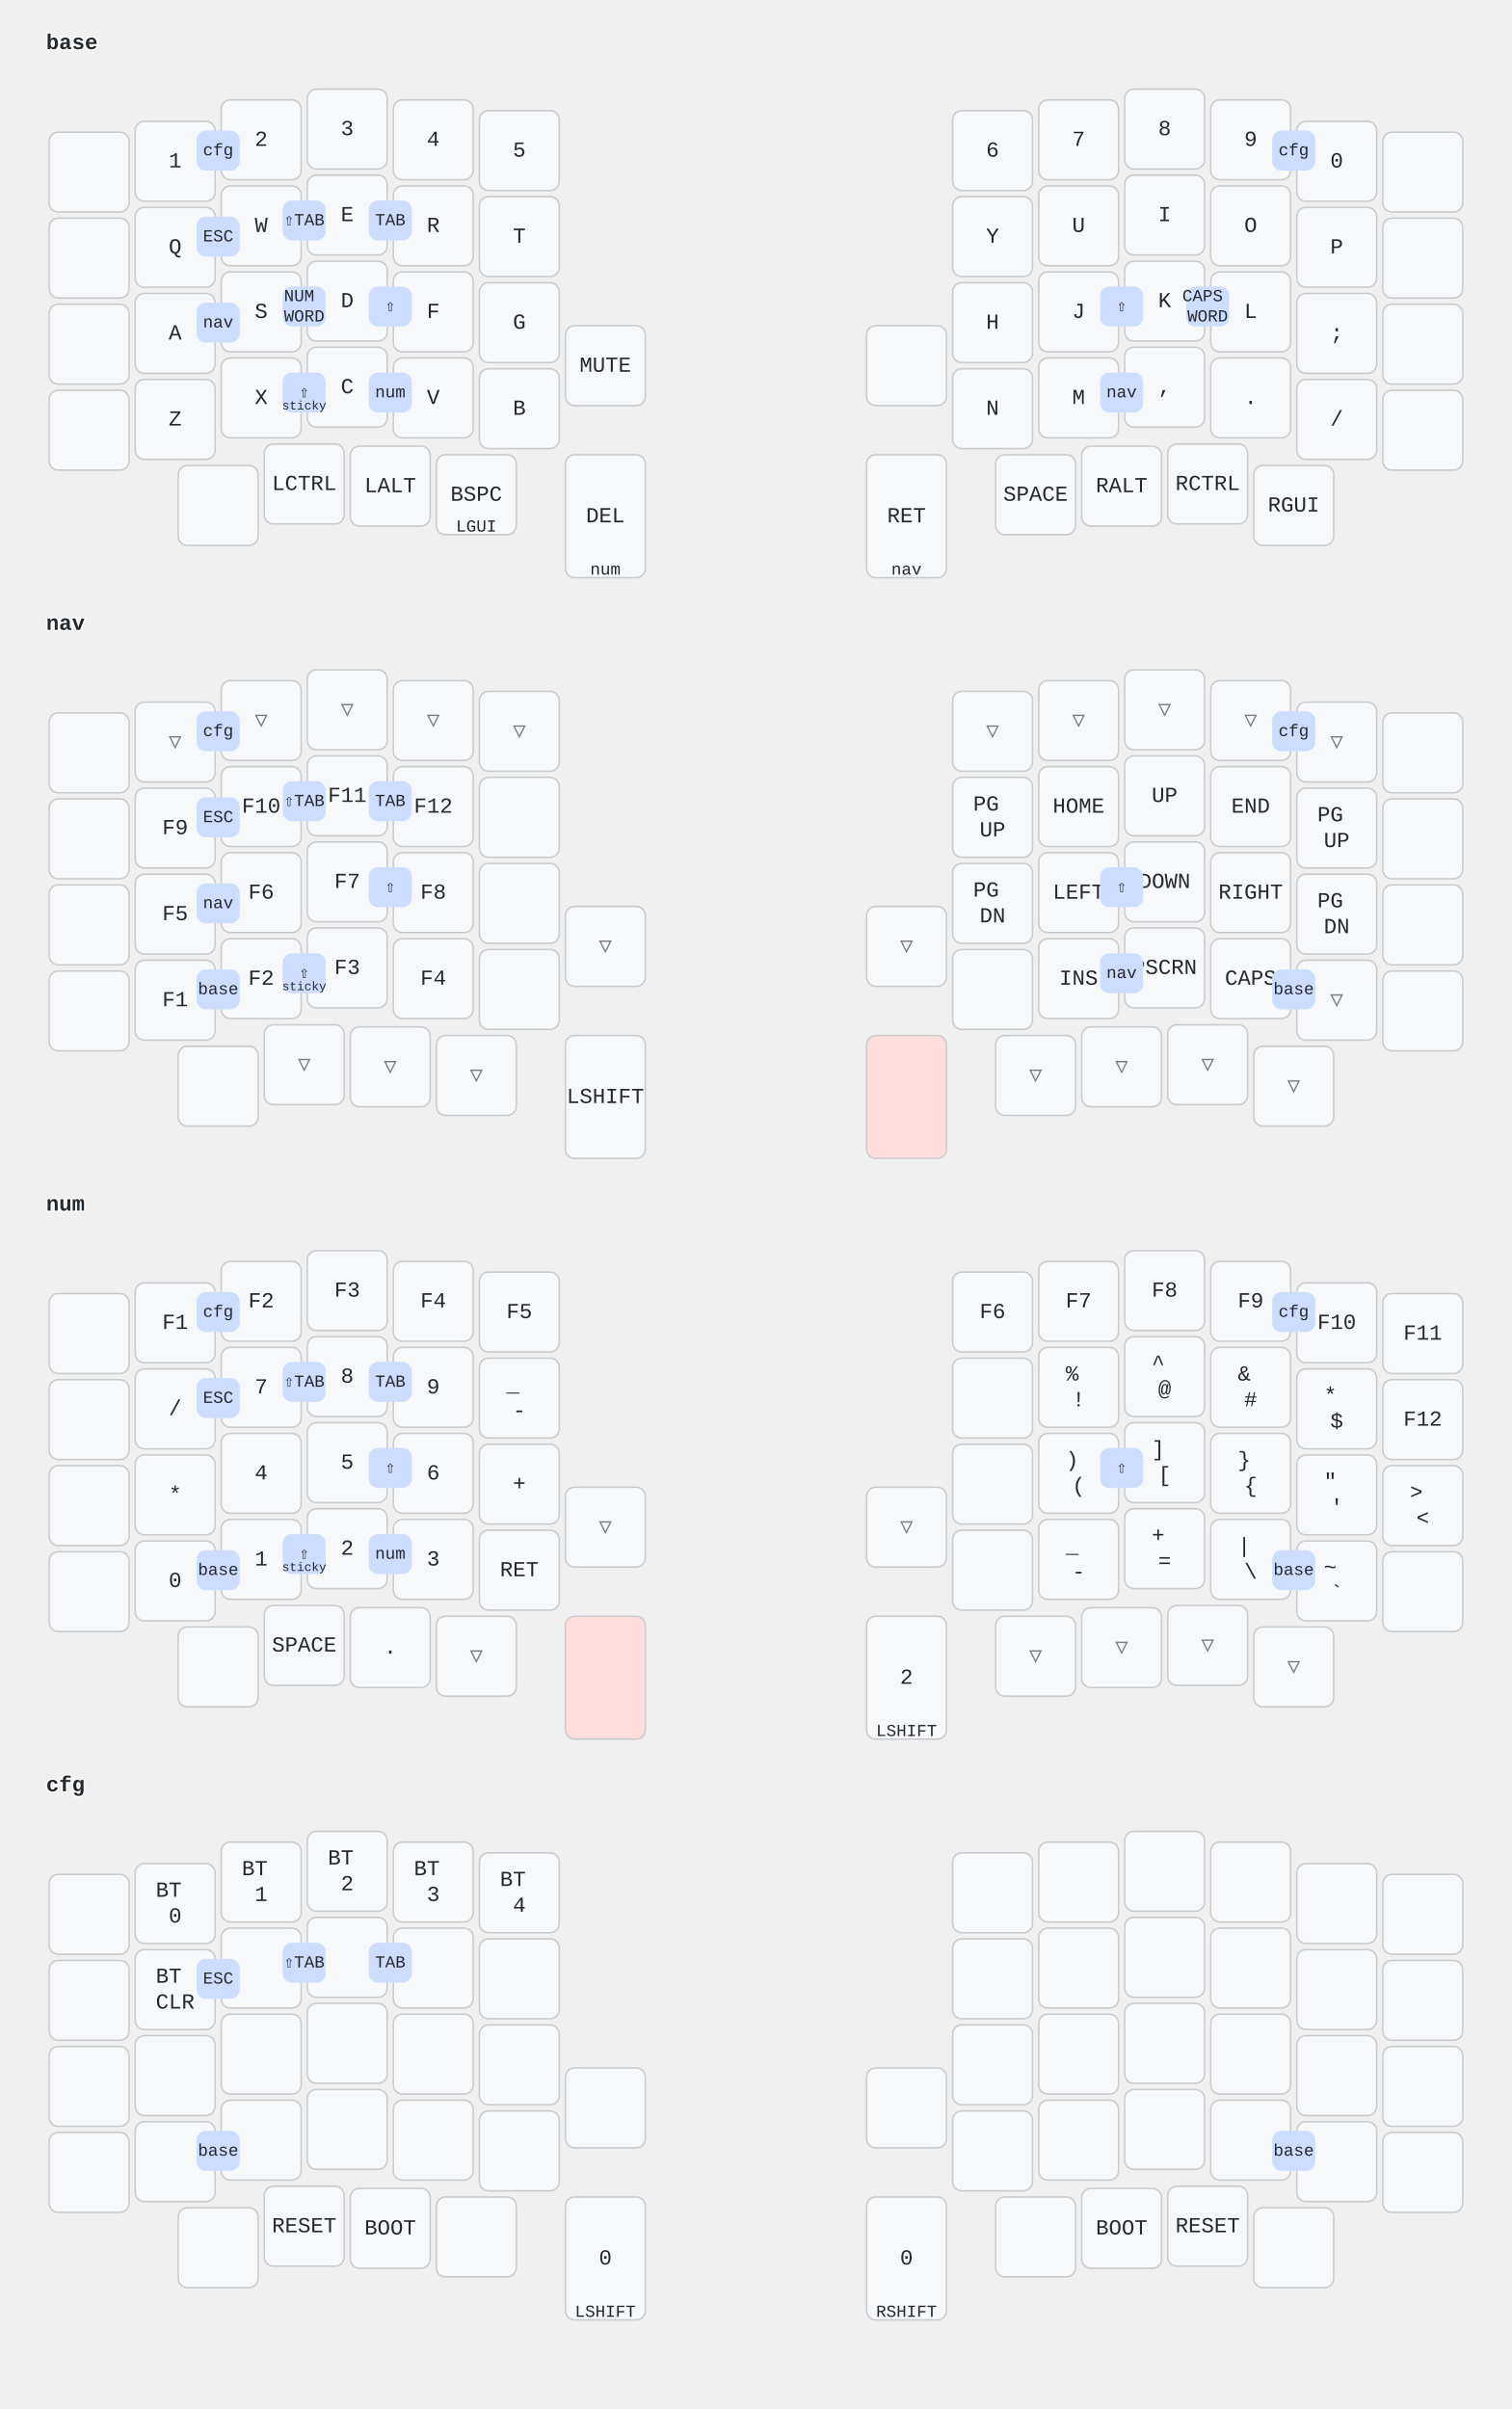
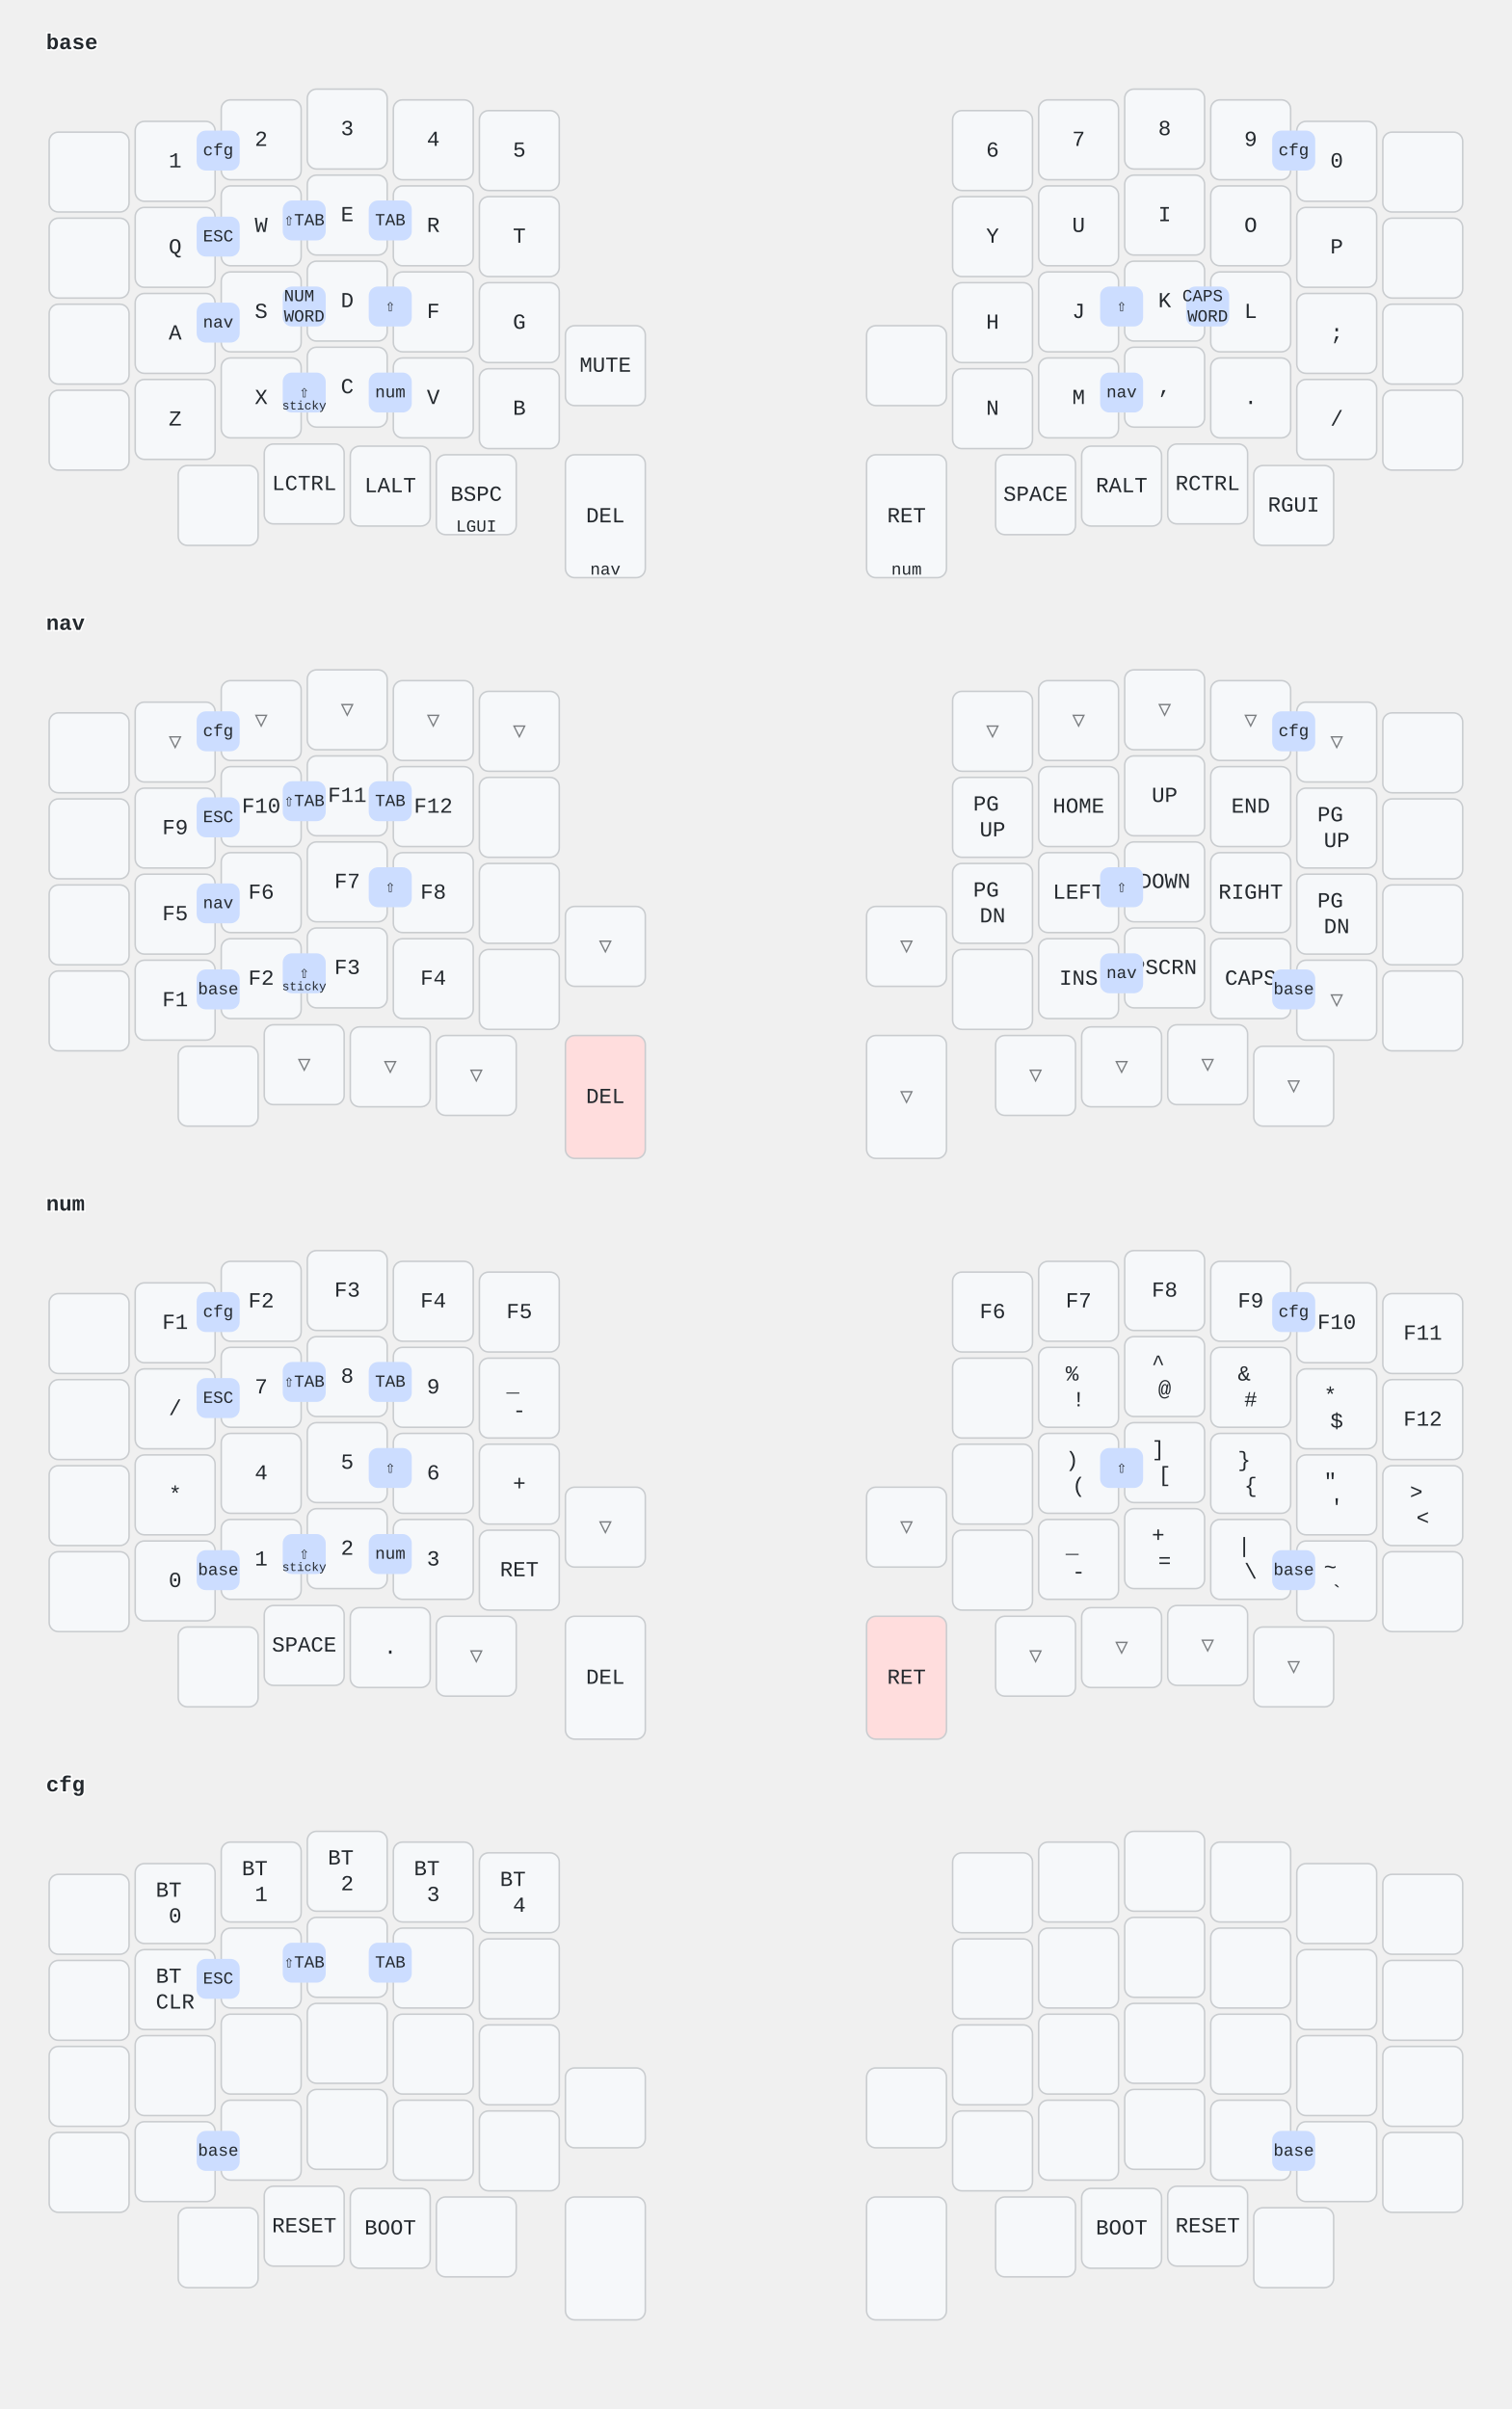
<svg xmlns="http://www.w3.org/2000/svg" width="984.0" height="1568.0" viewBox="0 0 984.0 1568.0" class="keymap">
  <style>/* inherit to force styles through use tags*/
svg path {
    fill: inherit;
}
/* font and background color specifications */
svg.keymap {
    font-family: SFMono-Regular,Consolas,Liberation Mono,Menlo,monospace;
    font-size: 14px;
    font-kerning: normal;
    text-rendering: optimizeLegibility;
    fill: #24292e;
}

/* default key styling */
rect.key {
    fill: #f6f8fa;
    stroke: #c9cccf;
    stroke-width: 1;
}

/* color accent for combo boxes */
rect.combo {
    fill: #cdf;
}

/* color accent for held keys */
rect.held, rect.combo.held {
    fill: #fdd;
}

/* color accent for ghost (optional) keys */
rect.ghost, rect.combo.ghost {
    fill: #ddd;
}

text {
    text-anchor: middle;
    dominant-baseline: middle;
}

/* styling for layer labels */
text.label {
    font-weight: bold;
    text-anchor: start;
    stroke: white;
    stroke-width: 2;
    paint-order: stroke;
}

/* styling for combo tap, and key hold/shifted label text */
text.combo, text.hold, text.shifted {
    font-size: 11px;
}

text.hold {
    text-anchor: middle;
    dominant-baseline: auto;
}

text.shifted {
    text-anchor: middle;
    dominant-baseline: hanging;
}

/* styling for hold/shifted label text in combo box */
text.combo.hold, text.combo.shifted {
    font-size: 8px;
}

/* lighter symbol for transparent keys */
text.trans {
    fill: #7b7e81;
}

/* styling for combo dendrons */
path.combo {
    stroke-width: 1;
    stroke: gray;
    fill: none;
}

/* Start Tabler Icons Cleanup */
/* cannot use height/width with glyphs */
.icon-tabler &gt; path {
    fill: inherit;
    stroke: inherit;
}
/* hide tabler's default box */
.icon-tabler &gt; path[stroke="none"][fill="none"] {
    visibility: collapse;
}
/* End Tabler Icons Cleanup */
</style>
  <g class="layer-base">
    <text x="30.0" y="28.0" class="label">base</text>
    <rect rx="6.0" ry="6.0" x="32.0" y="86.0" width="52.0" height="52.0" class="key" />
    <rect rx="6.0" ry="6.0" x="88.0" y="79.0" width="52.0" height="52.0" class="key" />
    <text x="114.0" y="105.0" class="tap">1</text>
    <rect rx="6.0" ry="6.0" x="144.0" y="65.0" width="52.0" height="52.0" class="key" />
    <text x="170.0" y="91.0" class="tap">2</text>
    <rect rx="6.0" ry="6.0" x="200.0" y="58.0" width="52.0" height="52.0" class="key" />
    <text x="226.0" y="84.0" class="tap">3</text>
    <rect rx="6.0" ry="6.0" x="256.0" y="65.0" width="52.0" height="52.0" class="key" />
    <text x="282.0" y="91.0" class="tap">4</text>
    <rect rx="6.0" ry="6.0" x="312.0" y="72.0" width="52.0" height="52.0" class="key" />
    <text x="338.0" y="98.0" class="tap">5</text>
    <rect rx="6.0" ry="6.0" x="620.0" y="72.0" width="52.0" height="52.0" class="key" />
    <text x="646.0" y="98.0" class="tap">6</text>
    <rect rx="6.0" ry="6.0" x="676.0" y="65.0" width="52.0" height="52.0" class="key" />
    <text x="702.0" y="91.0" class="tap">7</text>
    <rect rx="6.0" ry="6.0" x="732.0" y="58.0" width="52.0" height="52.0" class="key" />
    <text x="758.0" y="84.0" class="tap">8</text>
    <rect rx="6.0" ry="6.0" x="788.0" y="65.0" width="52.0" height="52.0" class="key" />
    <text x="814.0" y="91.0" class="tap">9</text>
    <rect rx="6.0" ry="6.0" x="844.0" y="79.0" width="52.0" height="52.0" class="key" />
    <text x="870.0" y="105.0" class="tap">0</text>
    <rect rx="6.0" ry="6.0" x="900.0" y="86.0" width="52.0" height="52.0" class="key" />
    <rect rx="6.0" ry="6.0" x="32.0" y="142.0" width="52.0" height="52.0" class="key" />
    <rect rx="6.0" ry="6.0" x="88.0" y="135.0" width="52.0" height="52.0" class="key" />
    <text x="114.0" y="161.0" class="tap">Q</text>
    <rect rx="6.0" ry="6.0" x="144.0" y="121.0" width="52.0" height="52.0" class="key" />
    <text x="170.0" y="147.0" class="tap">W</text>
    <rect rx="6.0" ry="6.0" x="200.0" y="114.0" width="52.0" height="52.0" class="key" />
    <text x="226.0" y="140.0" class="tap">E</text>
    <rect rx="6.0" ry="6.0" x="256.0" y="121.0" width="52.0" height="52.0" class="key" />
    <text x="282.0" y="147.0" class="tap">R</text>
    <rect rx="6.0" ry="6.0" x="312.0" y="128.0" width="52.0" height="52.0" class="key" />
    <text x="338.0" y="154.0" class="tap">T</text>
    <rect rx="6.0" ry="6.0" x="620.0" y="128.0" width="52.0" height="52.0" class="key" />
    <text x="646.0" y="154.0" class="tap">Y</text>
    <rect rx="6.0" ry="6.0" x="676.0" y="121.0" width="52.0" height="52.0" class="key" />
    <text x="702.0" y="147.0" class="tap">U</text>
    <rect rx="6.0" ry="6.0" x="732.0" y="114.0" width="52.0" height="52.0" class="key" />
    <text x="758.0" y="140.0" class="tap">I</text>
    <rect rx="6.0" ry="6.0" x="788.0" y="121.0" width="52.0" height="52.0" class="key" />
    <text x="814.0" y="147.0" class="tap">O</text>
    <rect rx="6.0" ry="6.0" x="844.0" y="135.0" width="52.0" height="52.0" class="key" />
    <text x="870.0" y="161.0" class="tap">P</text>
    <rect rx="6.0" ry="6.0" x="900.0" y="142.0" width="52.0" height="52.0" class="key" />
    <rect rx="6.0" ry="6.0" x="32.0" y="198.0" width="52.0" height="52.0" class="key" />
    <rect rx="6.0" ry="6.0" x="88.0" y="191.0" width="52.0" height="52.0" class="key" />
    <text x="114.0" y="217.0" class="tap">A</text>
    <rect rx="6.0" ry="6.0" x="144.0" y="177.0" width="52.0" height="52.0" class="key" />
    <text x="170.0" y="203.0" class="tap">S</text>
    <rect rx="6.0" ry="6.0" x="200.0" y="170.0" width="52.0" height="52.0" class="key" />
    <text x="226.0" y="196.0" class="tap">D</text>
    <rect rx="6.0" ry="6.0" x="256.0" y="177.0" width="52.0" height="52.0" class="key" />
    <text x="282.0" y="203.0" class="tap">F</text>
    <rect rx="6.0" ry="6.0" x="312.0" y="184.0" width="52.0" height="52.0" class="key" />
    <text x="338.0" y="210.0" class="tap">G</text>
    <rect rx="6.0" ry="6.0" x="620.0" y="184.0" width="52.0" height="52.0" class="key" />
    <text x="646.0" y="210.0" class="tap">H</text>
    <rect rx="6.0" ry="6.0" x="676.0" y="177.0" width="52.0" height="52.0" class="key" />
    <text x="702.0" y="203.0" class="tap">J</text>
    <rect rx="6.0" ry="6.0" x="732.0" y="170.0" width="52.0" height="52.0" class="key" />
    <text x="758.0" y="196.0" class="tap">K</text>
    <rect rx="6.0" ry="6.0" x="788.0" y="177.0" width="52.0" height="52.0" class="key" />
    <text x="814.0" y="203.0" class="tap">L</text>
    <rect rx="6.0" ry="6.0" x="844.0" y="191.0" width="52.0" height="52.0" class="key" />
    <text x="870.0" y="217.0" class="tap">;</text>
    <rect rx="6.0" ry="6.0" x="900.0" y="198.0" width="52.0" height="52.0" class="key" />
    <rect rx="6.0" ry="6.0" x="32.0" y="254.0" width="52.0" height="52.0" class="key" />
    <rect rx="6.0" ry="6.0" x="88.0" y="247.0" width="52.0" height="52.0" class="key" />
    <text x="114.0" y="273.0" class="tap">Z</text>
    <rect rx="6.0" ry="6.0" x="144.0" y="233.0" width="52.0" height="52.0" class="key" />
    <text x="170.0" y="259.0" class="tap">X</text>
    <rect rx="6.0" ry="6.0" x="200.0" y="226.0" width="52.0" height="52.0" class="key" />
    <text x="226.0" y="252.0" class="tap">C</text>
    <rect rx="6.0" ry="6.0" x="256.0" y="233.0" width="52.0" height="52.0" class="key" />
    <text x="282.0" y="259.0" class="tap">V</text>
    <rect rx="6.0" ry="6.0" x="312.0" y="240.0" width="52.0" height="52.0" class="key" />
    <text x="338.0" y="266.0" class="tap">B</text>
    <rect rx="6.0" ry="6.0" x="368.0" y="212.0" width="52.0" height="52.0" class="key" />
    <text x="394.0" y="238.0" class="tap">MUTE</text>
    <rect rx="6.0" ry="6.0" x="564.0" y="212.0" width="52.0" height="52.0" class="key" />
    <rect rx="6.0" ry="6.0" x="620.0" y="240.0" width="52.0" height="52.0" class="key" />
    <text x="646.0" y="266.0" class="tap">N</text>
    <rect rx="6.0" ry="6.0" x="676.0" y="233.0" width="52.0" height="52.0" class="key" />
    <text x="702.0" y="259.0" class="tap">M</text>
    <rect rx="6.0" ry="6.0" x="732.0" y="226.0" width="52.0" height="52.0" class="key" />
    <text x="758.0" y="252.0" class="tap">,</text>
    <rect rx="6.0" ry="6.0" x="788.0" y="233.0" width="52.0" height="52.0" class="key" />
    <text x="814.0" y="259.0" class="tap">.</text>
    <rect rx="6.0" ry="6.0" x="844.0" y="247.0" width="52.0" height="52.0" class="key" />
    <text x="870.0" y="273.0" class="tap">/</text>
    <rect rx="6.0" ry="6.0" x="900.0" y="254.0" width="52.0" height="52.0" class="key" />
    <rect rx="6.0" ry="6.0" x="116.0" y="303.0" width="52.0" height="52.0" class="key" />
    <rect rx="6.0" ry="6.0" x="172.0" y="289.0" width="52.0" height="52.0" class="key" />
    <text x="198.0" y="315.0" class="tap">LCTRL</text>
    <rect rx="6.0" ry="6.0" x="228.0" y="290.4" width="52.0" height="52.0" class="key" />
    <text x="254.0" y="316.4" class="tap">LALT</text>
    <rect rx="6.0" ry="6.0" x="284.0" y="296.0" width="52.0" height="52.0" class="key" />
    <text x="310.0" y="322.0" class="tap">BSPC</text>
    <text x="310.0" y="346.0" class="hold">LGUI</text>
    <rect rx="6.0" ry="6.0" x="368.0" y="296.0" width="52.0" height="80.0" class="key" />
    <text x="394.0" y="336.0" class="tap">DEL</text>
-     <text x="394.0" y="374.0" class="hold">num</text>
+     <text x="394.0" y="374.0" class="hold">nav</text>
    <rect rx="6.0" ry="6.0" x="564.0" y="296.0" width="52.0" height="80.0" class="key" />
    <text x="590.0" y="336.0" class="tap">RET</text>
-     <text x="590.0" y="374.0" class="hold">nav</text>
+     <text x="590.0" y="374.0" class="hold">num</text>
    <rect rx="6.0" ry="6.0" x="648.0" y="296.0" width="52.0" height="52.0" class="key" />
    <text x="674.0" y="322.0" class="tap">SPACE</text>
    <rect rx="6.0" ry="6.0" x="704.0" y="290.4" width="52.0" height="52.0" class="key" />
    <text x="730.0" y="316.4" class="tap">RALT</text>
    <rect rx="6.0" ry="6.0" x="760.0" y="289.0" width="52.0" height="52.0" class="key" />
    <text x="786.0" y="315.0" class="tap">RCTRL</text>
    <rect rx="6.0" ry="6.0" x="816.0" y="303.0" width="52.0" height="52.0" class="key" />
    <text x="842.0" y="329.0" class="tap">RGUI</text>
    <rect rx="6.0" ry="6.0" x="240.0" y="130.5" width="28.0" height="26.0" class="combo" />
    <text x="254.0" y="143.5" class="combo tap">TAB</text>
    <rect rx="6.0" ry="6.0" x="184.0" y="130.5" width="28.0" height="26.0" class="combo" />
    <text x="198.0" y="143.5" class="combo tap">⇧TAB</text>
    <rect rx="6.0" ry="6.0" x="128.0" y="141.0" width="28.0" height="26.0" class="combo" />
    <text x="142.0" y="154.0" class="combo tap">ESC</text>
    <rect rx="6.0" ry="6.0" x="772.0" y="186.5" width="28.0" height="26.0" class="combo" />
    <text x="786.0" y="199.5" class="combo tap">
      <tspan x="786.0" dy="-0.6em">CAPS</tspan>
      <tspan x="786.0" dy="1.2em">WORD</tspan>
    </text>
    <rect rx="6.0" ry="6.0" x="184.0" y="186.5" width="28.0" height="26.0" class="combo" />
    <text x="198.0" y="199.5" class="combo tap">
      <tspan x="198.0" dy="-0.6em">NUM</tspan>
      <tspan x="198.0" dy="1.2em">WORD</tspan>
    </text>
    <rect rx="6.0" ry="6.0" x="240.0" y="186.5" width="28.0" height="26.0" class="combo" />
    <text x="254.0" y="199.5" class="combo tap">⇧</text>
    <rect rx="6.0" ry="6.0" x="184.0" y="242.5" width="28.0" height="26.0" class="combo" />
    <text x="198.0" y="255.5" class="combo tap">⇧</text>
    <text x="198.0" y="266.5" class="combo hold">sticky</text>
    <rect rx="6.0" ry="6.0" x="716.0" y="186.5" width="28.0" height="26.0" class="combo" />
    <text x="730.0" y="199.5" class="combo tap">⇧</text>
    <rect rx="6.0" ry="6.0" x="128.0" y="85.0" width="28.0" height="26.0" class="combo" />
    <text x="142.0" y="98.0" class="combo tap">cfg</text>
    <rect rx="6.0" ry="6.0" x="828.0" y="85.0" width="28.0" height="26.0" class="combo" />
    <text x="842.0" y="98.0" class="combo tap">cfg</text>
    <rect rx="6.0" ry="6.0" x="128.0" y="197.0" width="28.0" height="26.0" class="combo" />
    <text x="142.0" y="210.0" class="combo tap">nav</text>
    <rect rx="6.0" ry="6.0" x="716.0" y="242.5" width="28.0" height="26.0" class="combo" />
    <text x="730.0" y="255.5" class="combo tap">nav</text>
    <rect rx="6.0" ry="6.0" x="240.0" y="242.5" width="28.0" height="26.0" class="combo" />
    <text x="254.0" y="255.5" class="combo tap">num</text>
  </g>
  <g class="layer-nav">
    <text x="30.0" y="406.0" class="label">nav</text>
    <rect rx="6.0" ry="6.0" x="32.0" y="464.0" width="52.0" height="52.0" class="key" />
    <rect rx="6.0" ry="6.0" x="88.0" y="457.0" width="52.0" height="52.0" class="trans key" />
    <text x="114.0" y="483.0" class="trans tap">▽</text>
    <rect rx="6.0" ry="6.0" x="144.0" y="443.0" width="52.0" height="52.0" class="trans key" />
    <text x="170.0" y="469.0" class="trans tap">▽</text>
    <rect rx="6.0" ry="6.0" x="200.0" y="436.0" width="52.0" height="52.0" class="trans key" />
    <text x="226.0" y="462.0" class="trans tap">▽</text>
    <rect rx="6.0" ry="6.0" x="256.0" y="443.0" width="52.0" height="52.0" class="trans key" />
    <text x="282.0" y="469.0" class="trans tap">▽</text>
    <rect rx="6.0" ry="6.0" x="312.0" y="450.0" width="52.0" height="52.0" class="trans key" />
    <text x="338.0" y="476.0" class="trans tap">▽</text>
    <rect rx="6.0" ry="6.0" x="620.0" y="450.0" width="52.0" height="52.0" class="trans key" />
    <text x="646.0" y="476.0" class="trans tap">▽</text>
    <rect rx="6.0" ry="6.0" x="676.0" y="443.0" width="52.0" height="52.0" class="trans key" />
    <text x="702.0" y="469.0" class="trans tap">▽</text>
    <rect rx="6.0" ry="6.0" x="732.0" y="436.0" width="52.0" height="52.0" class="trans key" />
    <text x="758.0" y="462.0" class="trans tap">▽</text>
    <rect rx="6.0" ry="6.0" x="788.0" y="443.0" width="52.0" height="52.0" class="trans key" />
    <text x="814.0" y="469.0" class="trans tap">▽</text>
    <rect rx="6.0" ry="6.0" x="844.0" y="457.0" width="52.0" height="52.0" class="trans key" />
    <text x="870.0" y="483.0" class="trans tap">▽</text>
    <rect rx="6.0" ry="6.0" x="900.0" y="464.0" width="52.0" height="52.0" class="key" />
    <rect rx="6.0" ry="6.0" x="32.0" y="520.0" width="52.0" height="52.0" class="key" />
    <rect rx="6.0" ry="6.0" x="88.0" y="513.0" width="52.0" height="52.0" class="key" />
    <text x="114.0" y="539.0" class="tap">F9</text>
    <rect rx="6.0" ry="6.0" x="144.0" y="499.0" width="52.0" height="52.0" class="key" />
    <text x="170.0" y="525.0" class="tap">F10</text>
    <rect rx="6.0" ry="6.0" x="200.0" y="492.0" width="52.0" height="52.0" class="key" />
    <text x="226.0" y="518.0" class="tap">F11</text>
    <rect rx="6.0" ry="6.0" x="256.0" y="499.0" width="52.0" height="52.0" class="key" />
    <text x="282.0" y="525.0" class="tap">F12</text>
    <rect rx="6.0" ry="6.0" x="312.0" y="506.0" width="52.0" height="52.0" class="key" />
    <rect rx="6.0" ry="6.0" x="620.0" y="506.0" width="52.0" height="52.0" class="key" />
    <text x="646.0" y="532.0" class="tap">
      <tspan x="646.0" dy="-0.6em">PG</tspan>
      <tspan x="646.0" dy="1.2em">UP</tspan>
    </text>
    <rect rx="6.0" ry="6.0" x="676.0" y="499.0" width="52.0" height="52.0" class="key" />
    <text x="702.0" y="525.0" class="tap">HOME</text>
    <rect rx="6.0" ry="6.0" x="732.0" y="492.0" width="52.0" height="52.0" class="key" />
    <text x="758.0" y="518.0" class="tap">UP</text>
    <rect rx="6.0" ry="6.0" x="788.0" y="499.0" width="52.0" height="52.0" class="key" />
    <text x="814.0" y="525.0" class="tap">END</text>
    <rect rx="6.0" ry="6.0" x="844.0" y="513.0" width="52.0" height="52.0" class="key" />
    <text x="870.0" y="539.0" class="tap">
      <tspan x="870.0" dy="-0.6em">PG</tspan>
      <tspan x="870.0" dy="1.2em">UP</tspan>
    </text>
    <rect rx="6.0" ry="6.0" x="900.0" y="520.0" width="52.0" height="52.0" class="key" />
    <rect rx="6.0" ry="6.0" x="32.0" y="576.0" width="52.0" height="52.0" class="key" />
    <rect rx="6.0" ry="6.0" x="88.0" y="569.0" width="52.0" height="52.0" class="key" />
    <text x="114.0" y="595.0" class="tap">F5</text>
    <rect rx="6.0" ry="6.0" x="144.0" y="555.0" width="52.0" height="52.0" class="key" />
    <text x="170.0" y="581.0" class="tap">F6</text>
    <rect rx="6.0" ry="6.0" x="200.0" y="548.0" width="52.0" height="52.0" class="key" />
    <text x="226.0" y="574.0" class="tap">F7</text>
    <rect rx="6.0" ry="6.0" x="256.0" y="555.0" width="52.0" height="52.0" class="key" />
    <text x="282.0" y="581.0" class="tap">F8</text>
    <rect rx="6.0" ry="6.0" x="312.0" y="562.0" width="52.0" height="52.0" class="key" />
    <rect rx="6.0" ry="6.0" x="620.0" y="562.0" width="52.0" height="52.0" class="key" />
    <text x="646.0" y="588.0" class="tap">
      <tspan x="646.0" dy="-0.6em">PG</tspan>
      <tspan x="646.0" dy="1.2em">DN</tspan>
    </text>
    <rect rx="6.0" ry="6.0" x="676.0" y="555.0" width="52.0" height="52.0" class="key" />
    <text x="702.0" y="581.0" class="tap">LEFT</text>
    <rect rx="6.0" ry="6.0" x="732.0" y="548.0" width="52.0" height="52.0" class="key" />
    <text x="758.0" y="574.0" class="tap">DOWN</text>
    <rect rx="6.0" ry="6.0" x="788.0" y="555.0" width="52.0" height="52.0" class="key" />
    <text x="814.0" y="581.0" class="tap">RIGHT</text>
    <rect rx="6.0" ry="6.0" x="844.0" y="569.0" width="52.0" height="52.0" class="key" />
    <text x="870.0" y="595.0" class="tap">
      <tspan x="870.0" dy="-0.6em">PG</tspan>
      <tspan x="870.0" dy="1.2em">DN</tspan>
    </text>
    <rect rx="6.0" ry="6.0" x="900.0" y="576.0" width="52.0" height="52.0" class="key" />
    <rect rx="6.0" ry="6.0" x="32.0" y="632.0" width="52.0" height="52.0" class="key" />
    <rect rx="6.0" ry="6.0" x="88.0" y="625.0" width="52.0" height="52.0" class="key" />
    <text x="114.0" y="651.0" class="tap">F1</text>
    <rect rx="6.0" ry="6.0" x="144.0" y="611.0" width="52.0" height="52.0" class="key" />
    <text x="170.0" y="637.0" class="tap">F2</text>
    <rect rx="6.0" ry="6.0" x="200.0" y="604.0" width="52.0" height="52.0" class="key" />
    <text x="226.0" y="630.0" class="tap">F3</text>
    <rect rx="6.0" ry="6.0" x="256.0" y="611.0" width="52.0" height="52.0" class="key" />
    <text x="282.0" y="637.0" class="tap">F4</text>
    <rect rx="6.0" ry="6.0" x="312.0" y="618.0" width="52.0" height="52.0" class="key" />
    <rect rx="6.0" ry="6.0" x="368.0" y="590.0" width="52.0" height="52.0" class="trans key" />
    <text x="394.0" y="616.0" class="trans tap">▽</text>
    <rect rx="6.0" ry="6.0" x="564.0" y="590.0" width="52.0" height="52.0" class="trans key" />
    <text x="590.0" y="616.0" class="trans tap">▽</text>
    <rect rx="6.0" ry="6.0" x="620.0" y="618.0" width="52.0" height="52.0" class="key" />
    <rect rx="6.0" ry="6.0" x="676.0" y="611.0" width="52.0" height="52.0" class="key" />
    <text x="702.0" y="637.0" class="tap">INS</text>
    <rect rx="6.0" ry="6.0" x="732.0" y="604.0" width="52.0" height="52.0" class="key" />
    <text x="758.0" y="630.0" class="tap">PSCRN</text>
    <rect rx="6.0" ry="6.0" x="788.0" y="611.0" width="52.0" height="52.0" class="key" />
    <text x="814.0" y="637.0" class="tap">CAPS</text>
    <rect rx="6.0" ry="6.0" x="844.0" y="625.0" width="52.0" height="52.0" class="trans key" />
    <text x="870.0" y="651.0" class="trans tap">▽</text>
    <rect rx="6.0" ry="6.0" x="900.0" y="632.0" width="52.0" height="52.0" class="key" />
    <rect rx="6.0" ry="6.0" x="116.0" y="681.0" width="52.0" height="52.0" class="key" />
    <rect rx="6.0" ry="6.0" x="172.0" y="667.0" width="52.0" height="52.0" class="trans key" />
    <text x="198.0" y="693.0" class="trans tap">▽</text>
    <rect rx="6.0" ry="6.0" x="228.0" y="668.4" width="52.0" height="52.0" class="trans key" />
    <text x="254.0" y="694.4" class="trans tap">▽</text>
    <rect rx="6.0" ry="6.0" x="284.0" y="674.0" width="52.0" height="52.0" class="trans key" />
    <text x="310.0" y="700.0" class="trans tap">▽</text>
-     <rect rx="6.0" ry="6.0" x="368.0" y="674.0" width="52.0" height="80.0" class="key" />
-     <text x="394.0" y="714.0" class="tap">LSHIFT</text>
-     <rect rx="6.0" ry="6.0" x="564.0" y="674.0" width="52.0" height="80.0" class="held key" />
+     <rect rx="6.0" ry="6.0" x="368.0" y="674.0" width="52.0" height="80.0" class="held key" />
+     <text x="394.0" y="714.0" class="held tap">DEL</text>
+     <rect rx="6.0" ry="6.0" x="564.0" y="674.0" width="52.0" height="80.0" class="trans key" />
+     <text x="590.0" y="714.0" class="trans tap">▽</text>
    <rect rx="6.0" ry="6.0" x="648.0" y="674.0" width="52.0" height="52.0" class="trans key" />
    <text x="674.0" y="700.0" class="trans tap">▽</text>
    <rect rx="6.0" ry="6.0" x="704.0" y="668.4" width="52.0" height="52.0" class="trans key" />
    <text x="730.0" y="694.4" class="trans tap">▽</text>
    <rect rx="6.0" ry="6.0" x="760.0" y="667.0" width="52.0" height="52.0" class="trans key" />
    <text x="786.0" y="693.0" class="trans tap">▽</text>
    <rect rx="6.0" ry="6.0" x="816.0" y="681.0" width="52.0" height="52.0" class="trans key" />
    <text x="842.0" y="707.0" class="trans tap">▽</text>
    <rect rx="6.0" ry="6.0" x="240.0" y="508.5" width="28.0" height="26.0" class="combo" />
    <text x="254.0" y="521.5" class="combo tap">TAB</text>
    <rect rx="6.0" ry="6.0" x="184.0" y="508.5" width="28.0" height="26.0" class="combo" />
    <text x="198.0" y="521.5" class="combo tap">⇧TAB</text>
    <rect rx="6.0" ry="6.0" x="128.0" y="519.0" width="28.0" height="26.0" class="combo" />
    <text x="142.0" y="532.0" class="combo tap">ESC</text>
    <rect rx="6.0" ry="6.0" x="240.0" y="564.5" width="28.0" height="26.0" class="combo" />
    <text x="254.0" y="577.5" class="combo tap">⇧</text>
    <rect rx="6.0" ry="6.0" x="184.0" y="620.5" width="28.0" height="26.0" class="combo" />
    <text x="198.0" y="633.5" class="combo tap">⇧</text>
    <text x="198.0" y="644.5" class="combo hold">sticky</text>
    <rect rx="6.0" ry="6.0" x="716.0" y="564.5" width="28.0" height="26.0" class="combo" />
    <text x="730.0" y="577.5" class="combo tap">⇧</text>
    <rect rx="6.0" ry="6.0" x="128.0" y="463.0" width="28.0" height="26.0" class="combo" />
    <text x="142.0" y="476.0" class="combo tap">cfg</text>
    <rect rx="6.0" ry="6.0" x="828.0" y="463.0" width="28.0" height="26.0" class="combo" />
    <text x="842.0" y="476.0" class="combo tap">cfg</text>
    <rect rx="6.0" ry="6.0" x="128.0" y="631.0" width="28.0" height="26.0" class="combo" />
    <text x="142.0" y="644.0" class="combo tap">base</text>
    <rect rx="6.0" ry="6.0" x="828.0" y="631.0" width="28.0" height="26.0" class="combo" />
    <text x="842.0" y="644.0" class="combo tap">base</text>
    <rect rx="6.0" ry="6.0" x="128.0" y="575.0" width="28.0" height="26.0" class="combo" />
    <text x="142.0" y="588.0" class="combo tap">nav</text>
    <rect rx="6.0" ry="6.0" x="716.0" y="620.5" width="28.0" height="26.0" class="combo" />
    <text x="730.0" y="633.5" class="combo tap">nav</text>
  </g>
  <g class="layer-num">
    <text x="30.0" y="784.0" class="label">num</text>
    <rect rx="6.0" ry="6.0" x="32.0" y="842.0" width="52.0" height="52.0" class="key" />
    <rect rx="6.0" ry="6.0" x="88.0" y="835.0" width="52.0" height="52.0" class="key" />
    <text x="114.0" y="861.0" class="tap">F1</text>
    <rect rx="6.0" ry="6.0" x="144.0" y="821.0" width="52.0" height="52.0" class="key" />
    <text x="170.0" y="847.0" class="tap">F2</text>
    <rect rx="6.0" ry="6.0" x="200.0" y="814.0" width="52.0" height="52.0" class="key" />
    <text x="226.0" y="840.0" class="tap">F3</text>
    <rect rx="6.0" ry="6.0" x="256.0" y="821.0" width="52.0" height="52.0" class="key" />
    <text x="282.0" y="847.0" class="tap">F4</text>
    <rect rx="6.0" ry="6.0" x="312.0" y="828.0" width="52.0" height="52.0" class="key" />
    <text x="338.0" y="854.0" class="tap">F5</text>
    <rect rx="6.0" ry="6.0" x="620.0" y="828.0" width="52.0" height="52.0" class="key" />
    <text x="646.0" y="854.0" class="tap">F6</text>
    <rect rx="6.0" ry="6.0" x="676.0" y="821.0" width="52.0" height="52.0" class="key" />
    <text x="702.0" y="847.0" class="tap">F7</text>
    <rect rx="6.0" ry="6.0" x="732.0" y="814.0" width="52.0" height="52.0" class="key" />
    <text x="758.0" y="840.0" class="tap">F8</text>
    <rect rx="6.0" ry="6.0" x="788.0" y="821.0" width="52.0" height="52.0" class="key" />
    <text x="814.0" y="847.0" class="tap">F9</text>
    <rect rx="6.0" ry="6.0" x="844.0" y="835.0" width="52.0" height="52.0" class="key" />
    <text x="870.0" y="861.0" class="tap">F10</text>
    <rect rx="6.0" ry="6.0" x="900.0" y="842.0" width="52.0" height="52.0" class="key" />
    <text x="926.0" y="868.0" class="tap">F11</text>
    <rect rx="6.0" ry="6.0" x="32.0" y="898.0" width="52.0" height="52.0" class="key" />
    <rect rx="6.0" ry="6.0" x="88.0" y="891.0" width="52.0" height="52.0" class="key" />
    <text x="114.0" y="917.0" class="tap">/</text>
    <rect rx="6.0" ry="6.0" x="144.0" y="877.0" width="52.0" height="52.0" class="key" />
    <text x="170.0" y="903.0" class="tap">7</text>
    <rect rx="6.0" ry="6.0" x="200.0" y="870.0" width="52.0" height="52.0" class="key" />
    <text x="226.0" y="896.0" class="tap">8</text>
    <rect rx="6.0" ry="6.0" x="256.0" y="877.0" width="52.0" height="52.0" class="key" />
    <text x="282.0" y="903.0" class="tap">9</text>
    <rect rx="6.0" ry="6.0" x="312.0" y="884.0" width="52.0" height="52.0" class="key" />
    <text x="338.0" y="910.0" class="tap">
      <tspan x="338.0" dy="-0.6em">_</tspan>
      <tspan x="338.0" dy="1.2em">-</tspan>
    </text>
    <rect rx="6.0" ry="6.0" x="620.0" y="884.0" width="52.0" height="52.0" class="key" />
    <rect rx="6.0" ry="6.0" x="676.0" y="877.0" width="52.0" height="52.0" class="key" />
    <text x="702.0" y="903.0" class="tap">
      <tspan x="702.0" dy="-0.6em">%</tspan>
      <tspan x="702.0" dy="1.2em">!</tspan>
    </text>
    <rect rx="6.0" ry="6.0" x="732.0" y="870.0" width="52.0" height="52.0" class="key" />
    <text x="758.0" y="896.0" class="tap">
      <tspan x="758.0" dy="-0.6em">^</tspan>
      <tspan x="758.0" dy="1.2em">@</tspan>
    </text>
    <rect rx="6.0" ry="6.0" x="788.0" y="877.0" width="52.0" height="52.0" class="key" />
    <text x="814.0" y="903.0" class="tap">
      <tspan x="814.0" dy="-0.6em">&amp;</tspan>
      <tspan x="814.0" dy="1.2em">#</tspan>
    </text>
    <rect rx="6.0" ry="6.0" x="844.0" y="891.0" width="52.0" height="52.0" class="key" />
    <text x="870.0" y="917.0" class="tap">
      <tspan x="870.0" dy="-0.6em">*</tspan>
      <tspan x="870.0" dy="1.2em">$</tspan>
    </text>
    <rect rx="6.0" ry="6.0" x="900.0" y="898.0" width="52.0" height="52.0" class="key" />
    <text x="926.0" y="924.0" class="tap">F12</text>
    <rect rx="6.0" ry="6.0" x="32.0" y="954.0" width="52.0" height="52.0" class="key" />
    <rect rx="6.0" ry="6.0" x="88.0" y="947.0" width="52.0" height="52.0" class="key" />
    <text x="114.0" y="973.0" class="tap">*</text>
    <rect rx="6.0" ry="6.0" x="144.0" y="933.0" width="52.0" height="52.0" class="key" />
    <text x="170.0" y="959.0" class="tap">4</text>
    <rect rx="6.0" ry="6.0" x="200.0" y="926.0" width="52.0" height="52.0" class="key" />
    <text x="226.0" y="952.0" class="tap">5</text>
    <rect rx="6.0" ry="6.0" x="256.0" y="933.0" width="52.0" height="52.0" class="key" />
    <text x="282.0" y="959.0" class="tap">6</text>
    <rect rx="6.0" ry="6.0" x="312.0" y="940.0" width="52.0" height="52.0" class="key" />
    <text x="338.0" y="966.0" class="tap">+</text>
    <rect rx="6.0" ry="6.0" x="620.0" y="940.0" width="52.0" height="52.0" class="key" />
    <rect rx="6.0" ry="6.0" x="676.0" y="933.0" width="52.0" height="52.0" class="key" />
    <text x="702.0" y="959.0" class="tap">
      <tspan x="702.0" dy="-0.6em">)</tspan>
      <tspan x="702.0" dy="1.2em">(</tspan>
    </text>
    <rect rx="6.0" ry="6.0" x="732.0" y="926.0" width="52.0" height="52.0" class="key" />
    <text x="758.0" y="952.0" class="tap">
      <tspan x="758.0" dy="-0.6em">]</tspan>
      <tspan x="758.0" dy="1.2em">[</tspan>
    </text>
    <rect rx="6.0" ry="6.0" x="788.0" y="933.0" width="52.0" height="52.0" class="key" />
    <text x="814.0" y="959.0" class="tap">
      <tspan x="814.0" dy="-0.6em">}</tspan>
      <tspan x="814.0" dy="1.2em">{</tspan>
    </text>
    <rect rx="6.0" ry="6.0" x="844.0" y="947.0" width="52.0" height="52.0" class="key" />
    <text x="870.0" y="973.0" class="tap">
      <tspan x="870.0" dy="-0.6em">"</tspan>
      <tspan x="870.0" dy="1.2em">'</tspan>
    </text>
    <rect rx="6.0" ry="6.0" x="900.0" y="954.0" width="52.0" height="52.0" class="key" />
    <text x="926.0" y="980.0" class="tap">
      <tspan x="926.0" dy="-0.6em">&gt;</tspan>
      <tspan x="926.0" dy="1.2em">&lt;</tspan>
    </text>
    <rect rx="6.0" ry="6.0" x="32.0" y="1010.0" width="52.0" height="52.0" class="key" />
    <rect rx="6.0" ry="6.0" x="88.0" y="1003.0" width="52.0" height="52.0" class="key" />
    <text x="114.0" y="1029.0" class="tap">0</text>
    <rect rx="6.0" ry="6.0" x="144.0" y="989.0" width="52.0" height="52.0" class="key" />
    <text x="170.0" y="1015.0" class="tap">1</text>
    <rect rx="6.0" ry="6.0" x="200.0" y="982.0" width="52.0" height="52.0" class="key" />
    <text x="226.0" y="1008.0" class="tap">2</text>
    <rect rx="6.0" ry="6.0" x="256.0" y="989.0" width="52.0" height="52.0" class="key" />
    <text x="282.0" y="1015.0" class="tap">3</text>
    <rect rx="6.0" ry="6.0" x="312.0" y="996.0" width="52.0" height="52.0" class="key" />
    <text x="338.0" y="1022.0" class="tap">RET</text>
    <rect rx="6.0" ry="6.0" x="368.0" y="968.0" width="52.0" height="52.0" class="trans key" />
    <text x="394.0" y="994.0" class="trans tap">▽</text>
    <rect rx="6.0" ry="6.0" x="564.0" y="968.0" width="52.0" height="52.0" class="trans key" />
    <text x="590.0" y="994.0" class="trans tap">▽</text>
    <rect rx="6.0" ry="6.0" x="620.0" y="996.0" width="52.0" height="52.0" class="key" />
    <rect rx="6.0" ry="6.0" x="676.0" y="989.0" width="52.0" height="52.0" class="key" />
    <text x="702.0" y="1015.0" class="tap">
      <tspan x="702.0" dy="-0.6em">_</tspan>
      <tspan x="702.0" dy="1.2em">-</tspan>
    </text>
    <rect rx="6.0" ry="6.0" x="732.0" y="982.0" width="52.0" height="52.0" class="key" />
    <text x="758.0" y="1008.0" class="tap">
      <tspan x="758.0" dy="-0.6em">+</tspan>
      <tspan x="758.0" dy="1.2em">=</tspan>
    </text>
    <rect rx="6.0" ry="6.0" x="788.0" y="989.0" width="52.0" height="52.0" class="key" />
    <text x="814.0" y="1015.0" class="tap">
      <tspan x="814.0" dy="-0.6em">|</tspan>
      <tspan x="814.0" dy="1.2em">\</tspan>
    </text>
    <rect rx="6.0" ry="6.0" x="844.0" y="1003.0" width="52.0" height="52.0" class="key" />
    <text x="870.0" y="1029.0" class="tap">
      <tspan x="870.0" dy="-0.6em">~</tspan>
      <tspan x="870.0" dy="1.2em">`</tspan>
    </text>
    <rect rx="6.0" ry="6.0" x="900.0" y="1010.0" width="52.0" height="52.0" class="key" />
    <rect rx="6.0" ry="6.0" x="116.0" y="1059.0" width="52.0" height="52.0" class="key" />
    <rect rx="6.0" ry="6.0" x="172.0" y="1045.0" width="52.0" height="52.0" class="key" />
    <text x="198.0" y="1071.0" class="tap">SPACE</text>
    <rect rx="6.0" ry="6.0" x="228.0" y="1046.4" width="52.0" height="52.0" class="key" />
    <text x="254.0" y="1072.4" class="tap">.</text>
    <rect rx="6.0" ry="6.0" x="284.0" y="1052.0" width="52.0" height="52.0" class="trans key" />
    <text x="310.0" y="1078.0" class="trans tap">▽</text>
-     <rect rx="6.0" ry="6.0" x="368.0" y="1052.0" width="52.0" height="80.0" class="held key" />
-     <rect rx="6.0" ry="6.0" x="564.0" y="1052.0" width="52.0" height="80.0" class="key" />
-     <text x="590.0" y="1092.0" class="tap">2</text>
-     <text x="590.0" y="1130.0" class="hold">LSHIFT</text>
+     <rect rx="6.0" ry="6.0" x="368.0" y="1052.0" width="52.0" height="80.0" class="key" />
+     <text x="394.0" y="1092.0" class="tap">DEL</text>
+     <rect rx="6.0" ry="6.0" x="564.0" y="1052.0" width="52.0" height="80.0" class="held key" />
+     <text x="590.0" y="1092.0" class="held tap">RET</text>
    <rect rx="6.0" ry="6.0" x="648.0" y="1052.0" width="52.0" height="52.0" class="trans key" />
    <text x="674.0" y="1078.0" class="trans tap">▽</text>
    <rect rx="6.0" ry="6.0" x="704.0" y="1046.4" width="52.0" height="52.0" class="trans key" />
    <text x="730.0" y="1072.4" class="trans tap">▽</text>
    <rect rx="6.0" ry="6.0" x="760.0" y="1045.0" width="52.0" height="52.0" class="trans key" />
    <text x="786.0" y="1071.0" class="trans tap">▽</text>
    <rect rx="6.0" ry="6.0" x="816.0" y="1059.0" width="52.0" height="52.0" class="trans key" />
    <text x="842.0" y="1085.0" class="trans tap">▽</text>
    <rect rx="6.0" ry="6.0" x="240.0" y="886.5" width="28.0" height="26.0" class="combo" />
    <text x="254.0" y="899.5" class="combo tap">TAB</text>
    <rect rx="6.0" ry="6.0" x="184.0" y="886.5" width="28.0" height="26.0" class="combo" />
    <text x="198.0" y="899.5" class="combo tap">⇧TAB</text>
    <rect rx="6.0" ry="6.0" x="128.0" y="897.0" width="28.0" height="26.0" class="combo" />
    <text x="142.0" y="910.0" class="combo tap">ESC</text>
    <rect rx="6.0" ry="6.0" x="240.0" y="942.5" width="28.0" height="26.0" class="combo" />
    <text x="254.0" y="955.5" class="combo tap">⇧</text>
    <rect rx="6.0" ry="6.0" x="184.0" y="998.5" width="28.0" height="26.0" class="combo" />
    <text x="198.0" y="1011.5" class="combo tap">⇧</text>
    <text x="198.0" y="1022.5" class="combo hold">sticky</text>
    <rect rx="6.0" ry="6.0" x="716.0" y="942.5" width="28.0" height="26.0" class="combo" />
    <text x="730.0" y="955.5" class="combo tap">⇧</text>
    <rect rx="6.0" ry="6.0" x="128.0" y="841.0" width="28.0" height="26.0" class="combo" />
    <text x="142.0" y="854.0" class="combo tap">cfg</text>
    <rect rx="6.0" ry="6.0" x="828.0" y="841.0" width="28.0" height="26.0" class="combo" />
    <text x="842.0" y="854.0" class="combo tap">cfg</text>
    <rect rx="6.0" ry="6.0" x="128.0" y="1009.0" width="28.0" height="26.0" class="combo" />
    <text x="142.0" y="1022.0" class="combo tap">base</text>
    <rect rx="6.0" ry="6.0" x="828.0" y="1009.0" width="28.0" height="26.0" class="combo" />
    <text x="842.0" y="1022.0" class="combo tap">base</text>
    <rect rx="6.0" ry="6.0" x="240.0" y="998.5" width="28.0" height="26.0" class="combo" />
    <text x="254.0" y="1011.5" class="combo tap">num</text>
  </g>
  <g class="layer-cfg">
    <text x="30.0" y="1162.0" class="label">cfg</text>
    <rect rx="6.0" ry="6.0" x="32.0" y="1220.0" width="52.0" height="52.0" class="key" />
    <rect rx="6.0" ry="6.0" x="88.0" y="1213.0" width="52.0" height="52.0" class="key" />
    <text x="114.0" y="1239.0" class="tap">
      <tspan x="114.0" dy="-0.6em">BT</tspan>
      <tspan x="114.0" dy="1.2em">0</tspan>
    </text>
    <rect rx="6.0" ry="6.0" x="144.0" y="1199.0" width="52.0" height="52.0" class="key" />
    <text x="170.0" y="1225.0" class="tap">
      <tspan x="170.0" dy="-0.6em">BT</tspan>
      <tspan x="170.0" dy="1.2em">1</tspan>
    </text>
    <rect rx="6.0" ry="6.0" x="200.0" y="1192.0" width="52.0" height="52.0" class="key" />
    <text x="226.0" y="1218.0" class="tap">
      <tspan x="226.0" dy="-0.6em">BT</tspan>
      <tspan x="226.0" dy="1.2em">2</tspan>
    </text>
    <rect rx="6.0" ry="6.0" x="256.0" y="1199.0" width="52.0" height="52.0" class="key" />
    <text x="282.0" y="1225.0" class="tap">
      <tspan x="282.0" dy="-0.6em">BT</tspan>
      <tspan x="282.0" dy="1.2em">3</tspan>
    </text>
    <rect rx="6.0" ry="6.0" x="312.0" y="1206.0" width="52.0" height="52.0" class="key" />
    <text x="338.0" y="1232.0" class="tap">
      <tspan x="338.0" dy="-0.6em">BT</tspan>
      <tspan x="338.0" dy="1.2em">4</tspan>
    </text>
    <rect rx="6.0" ry="6.0" x="620.0" y="1206.0" width="52.0" height="52.0" class="key" />
    <rect rx="6.0" ry="6.0" x="676.0" y="1199.0" width="52.0" height="52.0" class="key" />
    <rect rx="6.0" ry="6.0" x="732.0" y="1192.0" width="52.0" height="52.0" class="key" />
    <rect rx="6.0" ry="6.0" x="788.0" y="1199.0" width="52.0" height="52.0" class="key" />
    <rect rx="6.0" ry="6.0" x="844.0" y="1213.0" width="52.0" height="52.0" class="key" />
    <rect rx="6.0" ry="6.0" x="900.0" y="1220.0" width="52.0" height="52.0" class="key" />
    <rect rx="6.0" ry="6.0" x="32.0" y="1276.0" width="52.0" height="52.0" class="key" />
    <rect rx="6.0" ry="6.0" x="88.0" y="1269.0" width="52.0" height="52.0" class="key" />
    <text x="114.0" y="1295.0" class="tap">
      <tspan x="114.0" dy="-0.6em">BT</tspan>
      <tspan x="114.0" dy="1.2em">CLR</tspan>
    </text>
    <rect rx="6.0" ry="6.0" x="144.0" y="1255.0" width="52.0" height="52.0" class="key" />
    <rect rx="6.0" ry="6.0" x="200.0" y="1248.0" width="52.0" height="52.0" class="key" />
    <rect rx="6.0" ry="6.0" x="256.0" y="1255.0" width="52.0" height="52.0" class="key" />
    <rect rx="6.0" ry="6.0" x="312.0" y="1262.0" width="52.0" height="52.0" class="key" />
    <rect rx="6.0" ry="6.0" x="620.0" y="1262.0" width="52.0" height="52.0" class="key" />
    <rect rx="6.0" ry="6.0" x="676.0" y="1255.0" width="52.0" height="52.0" class="key" />
    <rect rx="6.0" ry="6.0" x="732.0" y="1248.0" width="52.0" height="52.0" class="key" />
    <rect rx="6.0" ry="6.0" x="788.0" y="1255.0" width="52.0" height="52.0" class="key" />
    <rect rx="6.0" ry="6.0" x="844.0" y="1269.0" width="52.0" height="52.0" class="key" />
    <rect rx="6.0" ry="6.0" x="900.0" y="1276.0" width="52.0" height="52.0" class="key" />
    <rect rx="6.0" ry="6.0" x="32.0" y="1332.0" width="52.0" height="52.0" class="key" />
    <rect rx="6.0" ry="6.0" x="88.0" y="1325.0" width="52.0" height="52.0" class="key" />
    <rect rx="6.0" ry="6.0" x="144.0" y="1311.0" width="52.0" height="52.0" class="key" />
    <rect rx="6.0" ry="6.0" x="200.0" y="1304.0" width="52.0" height="52.0" class="key" />
    <rect rx="6.0" ry="6.0" x="256.0" y="1311.0" width="52.0" height="52.0" class="key" />
    <rect rx="6.0" ry="6.0" x="312.0" y="1318.0" width="52.0" height="52.0" class="key" />
    <rect rx="6.0" ry="6.0" x="620.0" y="1318.0" width="52.0" height="52.0" class="key" />
    <rect rx="6.0" ry="6.0" x="676.0" y="1311.0" width="52.0" height="52.0" class="key" />
    <rect rx="6.0" ry="6.0" x="732.0" y="1304.0" width="52.0" height="52.0" class="key" />
    <rect rx="6.0" ry="6.0" x="788.0" y="1311.0" width="52.0" height="52.0" class="key" />
    <rect rx="6.0" ry="6.0" x="844.0" y="1325.0" width="52.0" height="52.0" class="key" />
    <rect rx="6.0" ry="6.0" x="900.0" y="1332.0" width="52.0" height="52.0" class="key" />
    <rect rx="6.0" ry="6.0" x="32.0" y="1388.0" width="52.0" height="52.0" class="key" />
    <rect rx="6.0" ry="6.0" x="88.0" y="1381.0" width="52.0" height="52.0" class="key" />
    <rect rx="6.0" ry="6.0" x="144.0" y="1367.0" width="52.0" height="52.0" class="key" />
    <rect rx="6.0" ry="6.0" x="200.0" y="1360.0" width="52.0" height="52.0" class="key" />
    <rect rx="6.0" ry="6.0" x="256.0" y="1367.0" width="52.0" height="52.0" class="key" />
    <rect rx="6.0" ry="6.0" x="312.0" y="1374.0" width="52.0" height="52.0" class="key" />
    <rect rx="6.0" ry="6.0" x="368.0" y="1346.0" width="52.0" height="52.0" class="key" />
    <rect rx="6.0" ry="6.0" x="564.0" y="1346.0" width="52.0" height="52.0" class="key" />
    <rect rx="6.0" ry="6.0" x="620.0" y="1374.0" width="52.0" height="52.0" class="key" />
    <rect rx="6.0" ry="6.0" x="676.0" y="1367.0" width="52.0" height="52.0" class="key" />
    <rect rx="6.0" ry="6.0" x="732.0" y="1360.0" width="52.0" height="52.0" class="key" />
    <rect rx="6.0" ry="6.0" x="788.0" y="1367.0" width="52.0" height="52.0" class="key" />
    <rect rx="6.0" ry="6.0" x="844.0" y="1381.0" width="52.0" height="52.0" class="key" />
    <rect rx="6.0" ry="6.0" x="900.0" y="1388.0" width="52.0" height="52.0" class="key" />
    <rect rx="6.0" ry="6.0" x="116.0" y="1437.0" width="52.0" height="52.0" class="key" />
    <rect rx="6.0" ry="6.0" x="172.0" y="1423.0" width="52.0" height="52.0" class="key" />
    <text x="198.0" y="1449.0" class="tap">RESET</text>
    <rect rx="6.0" ry="6.0" x="228.0" y="1424.4" width="52.0" height="52.0" class="key" />
    <text x="254.0" y="1450.4" class="tap">BOOT</text>
    <rect rx="6.0" ry="6.0" x="284.0" y="1430.0" width="52.0" height="52.0" class="key" />
    <rect rx="6.0" ry="6.0" x="368.0" y="1430.0" width="52.0" height="80.0" class="key" />
-     <text x="394.0" y="1470.0" class="tap">0</text>
-     <text x="394.0" y="1508.0" class="hold">LSHIFT</text>
    <rect rx="6.0" ry="6.0" x="564.0" y="1430.0" width="52.0" height="80.0" class="key" />
-     <text x="590.0" y="1470.0" class="tap">0</text>
-     <text x="590.0" y="1508.0" class="hold">RSHIFT</text>
    <rect rx="6.0" ry="6.0" x="648.0" y="1430.0" width="52.0" height="52.0" class="key" />
    <rect rx="6.0" ry="6.0" x="704.0" y="1424.4" width="52.0" height="52.0" class="key" />
    <text x="730.0" y="1450.4" class="tap">BOOT</text>
    <rect rx="6.0" ry="6.0" x="760.0" y="1423.0" width="52.0" height="52.0" class="key" />
    <text x="786.0" y="1449.0" class="tap">RESET</text>
    <rect rx="6.0" ry="6.0" x="816.0" y="1437.0" width="52.0" height="52.0" class="key" />
    <rect rx="6.0" ry="6.0" x="240.0" y="1264.5" width="28.0" height="26.0" class="combo" />
    <text x="254.0" y="1277.5" class="combo tap">TAB</text>
    <rect rx="6.0" ry="6.0" x="184.0" y="1264.5" width="28.0" height="26.0" class="combo" />
    <text x="198.0" y="1277.5" class="combo tap">⇧TAB</text>
    <rect rx="6.0" ry="6.0" x="128.0" y="1275.0" width="28.0" height="26.0" class="combo" />
    <text x="142.0" y="1288.0" class="combo tap">ESC</text>
    <rect rx="6.0" ry="6.0" x="128.0" y="1387.0" width="28.0" height="26.0" class="combo" />
    <text x="142.0" y="1400.0" class="combo tap">base</text>
    <rect rx="6.0" ry="6.0" x="828.0" y="1387.0" width="28.0" height="26.0" class="combo" />
    <text x="842.0" y="1400.0" class="combo tap">base</text>
  </g>
</svg>
